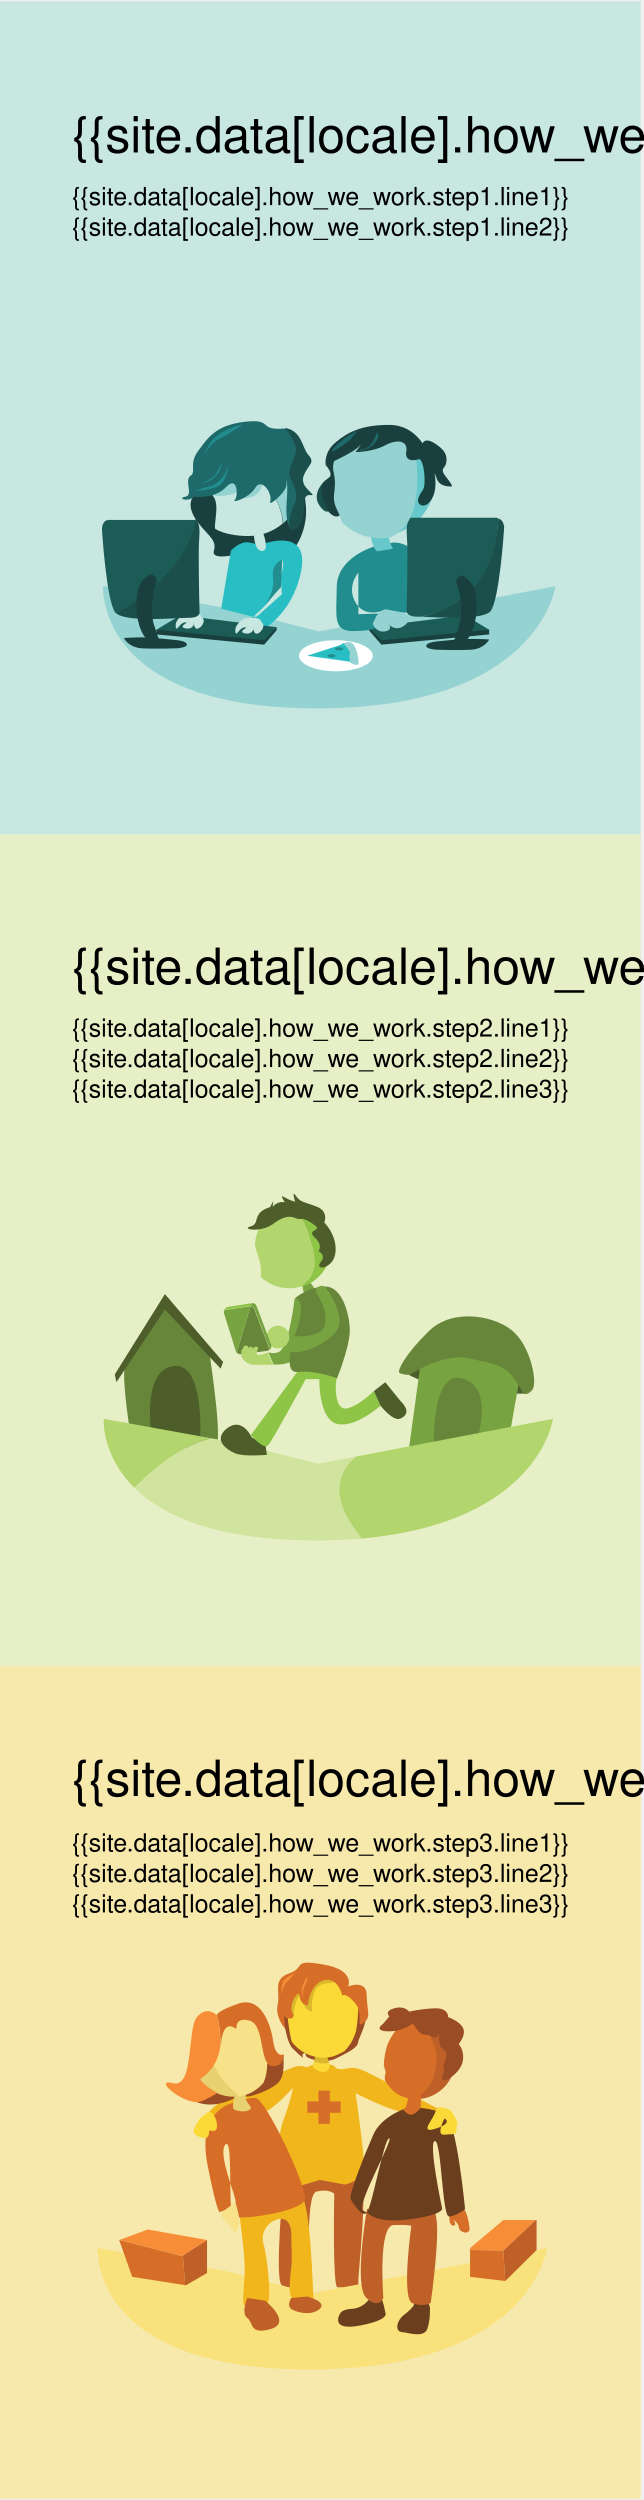
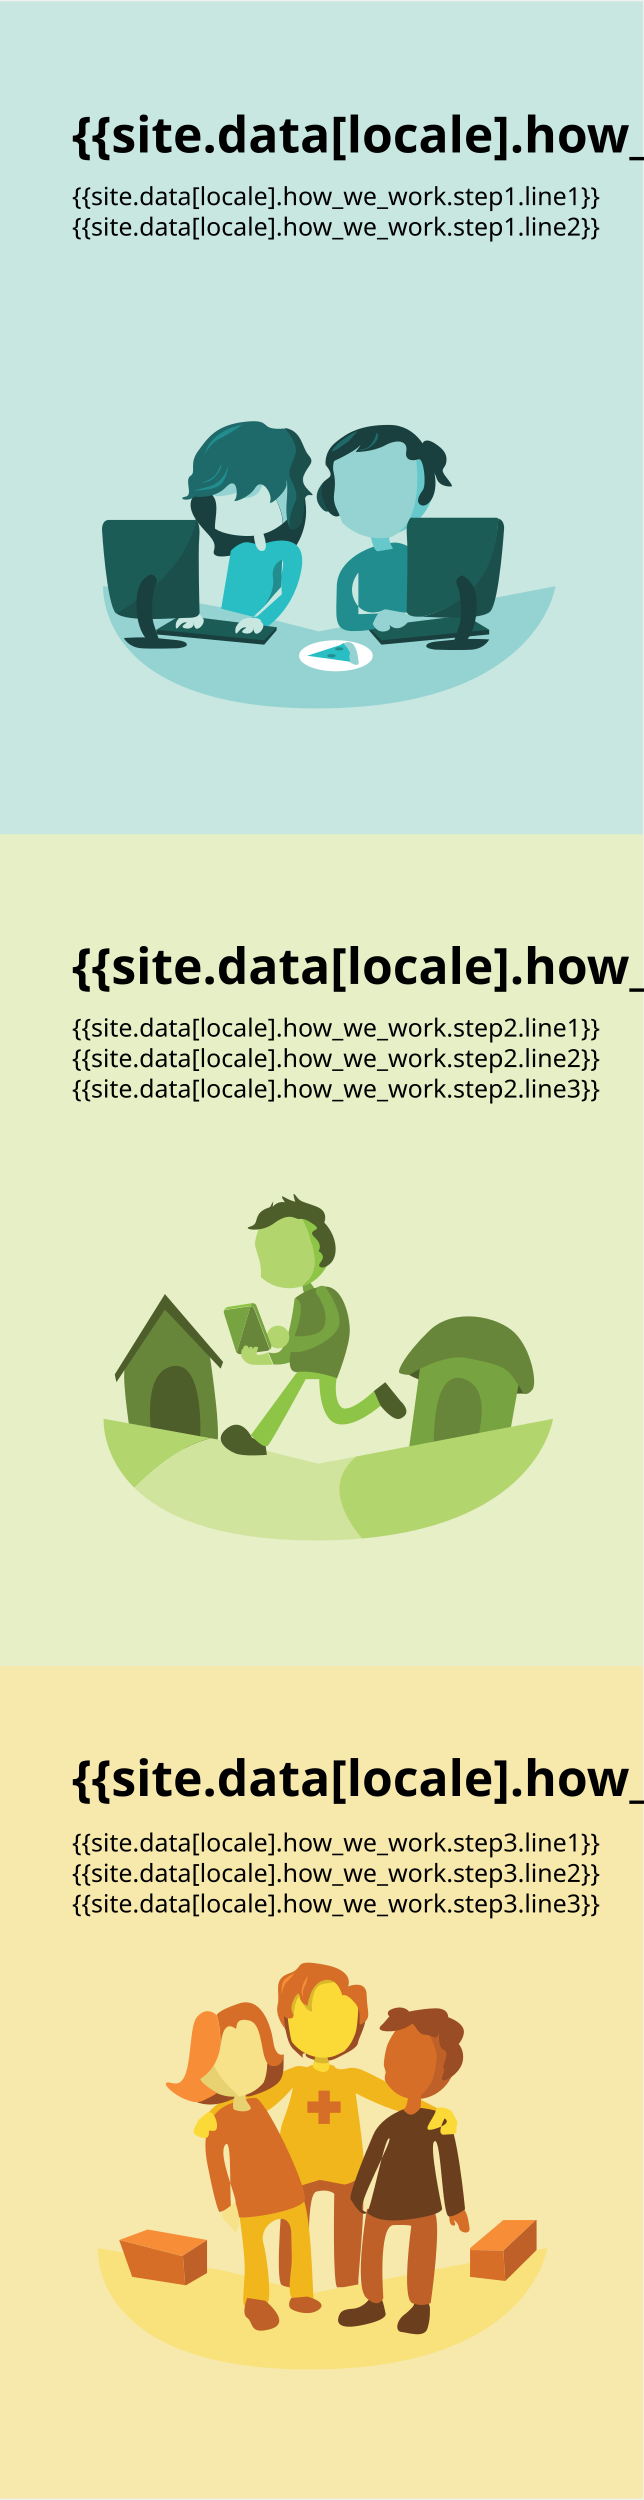
<svg xmlns="http://www.w3.org/2000/svg" width="100%" height="100%" viewBox="0 0 232 902" version="1.1">
  <defs />
  <g id="Page-1" stroke="none" stroke-width="1" fill="none" fill-rule="evenodd">
    <g id="Process-Template-Mobile">
      <g id="FullProcess">
        <g id="Process-PartThree" transform="translate(0, 601)">
-           <rect id="Rectangle-path" fill="#F7E8AC" x="0" y="0" width="231.2" height="300.5" />
+           <rect id="Rectangle-path" fill="#F7E8AC" x="0" y="0" width="100%" height="300.5" />
          <g id="Group" transform="translate(35, 107)">
            <path d="M67.3,79.1 C67.3,79.1 63.9,114.9 66.7,116.5 C69.5,118.1 72.2,119.7 74.9,118.5 C77.6,117.3 74.6,83.9 79.2,82.7 C83.7,81.6 85.6,83.5 85.6,83.5 C85.6,83.5 84.9,117.7 86.8,117.3 C88.8,116.9 94.6,119.1 94.3,115.8 C94,112.4 98.5,78.2 94.3,74.4 C90.2,70.9 67.3,79.1 67.3,79.1 L67.3,79.1 L67.3,79.1 Z" id="Shape" fill="#BE6028" />
            <path d="M46,111.3 L77.6,119.4 L162.4,103.1 C162.4,103.1 156.7,146.9 76.8,146.9 C-3.1,146.9 0.3,103.1 0.3,103.1 L46,111.3 L46,111.3 L46,111.3 Z" id="Shape" fill="#F9E27B" />
            <path d="M51.5,92.2 C51.5,92.2 53.3,104.6 53.3,110.4 C53.3,116.2 52.1,124 53.3,123.8 C54.5,123.6 60,125 61.6,122.8 C63.1,120.5 61.2,105.5 60.1,101.6 C58.9,97.8 61.3,94.1 64.6,92.9 C67.8,91.7 70.1,93.5 70.1,98.4 C70.1,103.3 70.5,106.5 70.1,110 C69.7,113.7 68.9,119.6 70.3,121 C71.7,122.4 78.4,122.8 78.1,121 C77.8,119.2 77.3,85.9 73.2,83.3 C68.9,80.7 51.5,92.2 51.5,92.2 L51.5,92.2 L51.5,92.2 Z" id="Shape" fill="#F1B61C" />
            <path d="M127.1,89.3 L127.1,91.6 C127.1,93.2 127.3,95 128.6,95 C130,95 128.6,92.9 128.6,92.9 C128.6,92.9 130.4,94 130.6,95.8 C130.8,97.6 134.8,98.5 134.4,95.8 C134,93.1 133.5,88.5 130.7,88.2 C128,87.9 127.1,89.3 127.1,89.3 L127.1,89.3 L127.1,89.3 Z" id="Shape" fill="#D66E27" />
            <path d="M47.1,48.4 C47.1,48.4 40.1,53.2 39.9,55.1 C39.7,57 47.8,59.7 48.8,58.3 C49.9,56.9 52.8,50.4 52,49.4 C51.3,48.4 47.1,48.4 47.1,48.4 L47.1,48.4 L47.1,48.4 Z" id="Shape" fill="#F1B61C" />
            <path d="M97.9,121.9 C97.9,121.9 95.8,124.8 92.1,125 C88.4,125.2 87.8,126.4 87.4,127.3 C87,128.2 85,133 95.2,131 C105.4,129 104.1,126.7 104.1,126.7 C104.1,126.7 103.1,121.1 102.3,121.1 C101.3,121.1 97.9,121.9 97.9,121.9 L97.9,121.9 L97.9,121.9 Z" id="Shape" fill="#6B3E1E" />
            <path d="M111.3,126.8 C107.8,129.2 107.5,133.2 109.9,133.4 C112.3,133.6 118,135.7 119.2,132.2 C120.4,128.7 120.1,124.4 120.1,124.4 L118.7,120.4 L114.3,121.2 C114.3,121.2 114.9,123.3 113.9,124.3 C112.9,125.5 111.3,126.8 111.3,126.8 L111.3,126.8 L111.3,126.8 Z" id="Shape" fill="#6B3E1E" />
            <path d="M76.6,37.4 C76.6,37.4 79.6,36.4 81.4,36.4 C83.2,36.4 85.6,37.4 85.6,37.4 C85.6,37.4 85.9,38.6 88.2,38.6 C90.5,38.6 91.9,36.9 97.3,39.6 C102.6,42.2 124.6,53.6 124.6,53.6 C124.6,53.6 120.8,55.1 113.6,54.7 C106.4,54.2 93.3,47.2 93.3,47.2 C93.3,47.2 96.4,68.7 96.4,73.8 C96.4,78.8 89.4,80.2 89.4,80.2 L80.4,78.5 L72.8,80.8 L65.8,74.4 C65.8,74.4 64.7,63.5 67.3,56.8 C69.9,50.1 70.7,45.2 70.7,45.2 C70.7,45.2 62.9,54.3 59.2,54.3 C55.5,54.3 52.2,46.5 52.2,46.5 C52.2,46.5 70.4,37.4 72.6,37.4 C75,37.4 75.9,38.3 76.6,37.4 L76.6,37.4 L76.6,37.4 Z" id="Shape" fill="#F1B61C" />
            <path d="M50,50.5 C50,50.5 35.9,52.2 39.8,72.7 C43.8,93.2 44.5,90 44.5,90 C44.5,90 49.7,88.8 50,86.6 C50.3,84.4 43.4,69.3 46.3,65.8 C49.2,62.4 47.2,89.8 49,91.6 C50.8,93.4 73.9,89.9 75,85.7 C76.2,81.6 60.6,48.7 57.1,48.9 C53.5,49 50.9,50.3 50,50.5 L50,50.5 L50,50.5 Z" id="Shape" fill="#D66E27" />
            <path d="M68.1,24.7 C68.1,24.7 68.8,29.1 70.5,31 C72.3,32.8 74.3,34.5 74.3,34.5 C74.3,34.5 73.7,32.7 74.9,32.8 C76.1,32.9 74.4,33.3 76,34.3 C77.5,35.2 82.4,36.6 86.4,34.6 C90.4,32.6 94,30.9 94.2,28.9 C94.4,26.9 99.2,19.6 95.6,16.7 C93.2,14.7 75.8,11.7 68.4,14.7 C64.9,16 68.1,24.7 68.1,24.7 L68.1,24.7 L68.1,24.7 Z" id="Shape" fill="#9A4C24" />
            <g id="Shape" transform="translate(32, 33)">
              <path d="M0.6,15.4 C0.6,15.4 6.4,21.4 17.3,16.2 C19.3,15.2 23,15.4 23,15.4 C23,15.4 29.7,13.7 33,10.8 C35.7,8.4 35.3,5.1 35.3,0.2 L20.2,8.7 L0.6,15.4 L0.6,15.4 L0.6,15.4 Z" fill="#9A4C24" />
              <path d="M4.7,23.8 C3.9,26.1 1,28.3 4.7,29.9 C8.4,31.4 8.4,29.3 8.4,28.1 C8.4,26.9 11,29.1 11.3,26.4 C11.5,23.8 9.5,19.4 7.2,21.7 C4.7,23.9 4.7,23.8 4.7,23.8 L4.7,23.8 L4.7,23.8 Z" fill="#FBDA37" />
            </g>
            <path d="M49.6,48.4 C49.6,48.4 48.4,52.8 49.6,53.2 C50.8,53.7 53.4,54.2 55.1,53.2 C56.8,52.2 52.5,50.3 53.9,47.4 C55.2,44.6 49.6,48.4 49.6,48.4 L49.6,48.4 L49.6,48.4 Z" id="Shape" fill="#E7D170" />
            <path d="M84,46.3 L79.9,46.3 L79.9,50.2 L75.9,50.2 L75.9,54.3 L79.9,54.3 L79.9,58.3 L84,58.3 L84,54.3 L87.9,54.3 L87.9,50.2 L84,50.2 L84,46.3 L84,46.3 Z" id="Shape" fill="#D66E27" />
            <g id="Shape" transform="translate(103, 20)">
              <path d="M1.2,19.7 C1.2,19.7 0.5,21.5 1,22.8 C3.4,26.9 7.1,29.4 12.3,29.4 C19.3,24.3 19.3,20.5 19.9,15.1 C20.4,11.3 16.9,4.8 14.5,0.9 C13.8,0.8 13,0.7 12.4,0.7 C10.3,0.7 8.2,1.2 6.4,2.1 C4.3,5 2.1,8.4 1.5,10.6 C0.3,15.3 0.5,17.3 0.5,17.3" fill="#D66E27" />
              <path d="M14.1,0.9 C16.4,4.7 20,11.3 19.5,15.1 C18.8,20.5 18.8,24.4 11.9,29.4 L12,29.4 C19.9,29.4 26.3,23 26.3,15.1 C26.3,7.8 20.9,1.8 14.1,0.9 L14.1,0.9 L14.1,0.9 Z" fill="#BE6028" />
            </g>
            <g id="Shape" transform="translate(77, 31)">
              <path d="M6.7,5.2 C6,5.4 5.2,5.5 3.8,5.4 C2.6,5.4 1.7,5.2 1.1,4.9 C0.9,5.9 0.8,6.9 1.2,7.2 C2.4,8.1 5.7,9.8 6.7,7.2 C7,6.7 7,6 6.7,5.2 L6.7,5.2 L6.7,5.2 Z" fill="#FBDA37" />
              <path d="M6.7,5.2 C6.3,2.9 4.6,0.5 4.6,0.5 L2.8,0.5 C2.8,0.5 1.6,2.9 1.3,4.9 C2,5.2 2.8,5.3 4,5.4 C5.2,5.5 6.1,5.4 6.7,5.2 L6.7,5.2 L6.7,5.2 Z" fill="#DBB82A" />
            </g>
            <path d="M103.1,22.3 C103.1,22.3 99.7,24.6 104.6,24.9 C109.4,25.1 112.5,23.1 113.5,22.3 C114.5,21.5 115.6,26.1 118.2,26.1 C120.8,26.1 122.4,28.4 123.1,26.1 C123.8,23.8 122.5,30.5 125.1,31.6 C127.7,32.7 124.2,37.4 125.1,38.3 C126,39.2 123.3,42.6 125.1,42.6 C126.9,42.6 131.5,39.2 132,35.4 C132.6,31.7 130.5,29.5 130.5,29.5 C130.5,29.5 133.4,26.1 132,23.6 C130.8,21.2 126.7,19.8 126.7,19.8 C126.7,19.8 127,16.4 121.8,16.6 C116.7,16.8 112.6,17.8 112.6,17.8 C112.6,17.8 111.1,15.5 107.2,16.6 C103.4,17.7 105.5,19.5 105.5,19.5 L103.1,22.3 L103.1,22.3 L103.1,22.3 Z" id="Shape" fill="#9A4C24" />
            <g id="Shape" transform="translate(67, 5)">
              <path d="M7,9.5 C9,12.9 10.4,12.9 10.4,12.9 C10.4,12.9 10.3,5.9 13.9,4.8 C16.2,4.2 18.4,2.8 19.7,1.8 C18.2,1.2 16.3,0.8 14.6,0.8 C12.6,0.8 10.9,1.2 9.1,1.9 C7.6,4.4 5.9,7.6 7,9.5 L7,9.5 L7,9.5 Z" fill="#DBB82A" />
              <path d="M19.7,1.6 C18.5,2.6 16.2,2.3 13.9,3 C10.2,4 10.4,12.7 10.4,12.7 C10.4,12.7 8.9,12.8 7,9.3 C5.9,7.5 7.6,4.2 9.3,1.7 C5.8,3.2 2.9,6 1.5,9.5 C1.6,15.4 2.6,21.6 3.3,23.7 C5.9,27.1 10,29.4 14.6,29.4 C17.7,29.4 18.7,28.9 22.2,27.1 C24,25.3 25.1,23.7 26.2,20.7 C27,18.4 27.3,12.1 27.4,8.5 C25.9,5.5 23.1,2.9 19.7,1.6 L19.7,1.6 L19.7,1.6 Z" fill="#FBDA37" />
              <path d="M0.6,11 C2.6,14.4 4,14.4 4,14.4 C4,14.4 3.9,7.4 7.5,6.3 C9.8,5.7 12,4.3 13.3,3.3 C11.8,2.7 9.9,2.3 8.2,2.3 C6.2,2.3 4.5,2.7 2.7,3.4 C1.2,5.9 -0.4,9.2 0.6,11 L0.6,11 L0.6,11 Z" fill="#DBB82A" />
            </g>
            <path d="M67.8,23.9 C67.8,23.9 64.1,19.6 65.2,15.2 C66.2,10.9 63.2,6.1 69.3,4 C75.4,2 70.1,-1.3 81.7,0.8 C93.3,2.8 90.6,8.7 90.6,8.7 C90.6,8.7 97.3,6 97.3,11.9 C97.4,17.9 99.1,19.7 96.1,21.9 C93.1,24.2 96.5,18.7 93.1,14.7 C89.7,10.7 88.5,12 88.5,12 C88.5,12 87,5.1 81.8,6.5 C76.7,7.9 76,15.6 76,15.6 C76,15.6 73.3,15.1 73.1,12.1 C73,9.1 68.9,15.5 70.5,18.2 C72.2,21.1 67.6,20.5 67.5,19.2 C67.3,17.8 67.8,23.9 67.8,23.9 L67.8,23.9 L67.8,23.9 Z" id="Shape" fill="#D66E27" />
            <path d="M75.9,5 C75.9,5 73.2,9 73.9,11.4 C74.7,13.7 74.8,14.4 74.8,14.4 C74.8,14.4 73.6,11.4 74.8,8.9 C76.1,6.6 75.9,5 75.9,5 L75.9,5 L75.9,5 Z" id="Shape" fill="#F78D36" />
            <path d="M71.4,3.9 C71.4,3.9 68,5.4 67.2,6.8 C66.4,8.3 66.6,11.9 66.6,11.9 C66.6,11.9 67,8.5 68.3,7.3 C69.5,6.2 71.4,3.9 71.4,3.9 L71.4,3.9 L71.4,3.9 Z" id="Shape" fill="#F78D36" />
            <g id="Shape" transform="translate(34, 19)">
              <path d="M9.1,19.6 C6.4,14.9 7.3,7.8 8.4,2.5 C3.9,4.9 0.9,9.7 0.9,15.2 C0.9,23.1 7.3,29.5 15.2,29.5 C15.9,29.5 16.7,29.4 17.3,29.3 C15.1,27.4 11.8,24.3 9.1,19.6 L9.1,19.6 L9.1,19.6 Z" fill="#E7D170" />
              <path d="M26,5.7 C23.4,2.8 19.6,0.8 15.2,0.8 C12.8,0.8 10.4,1.4 8.3,2.6 C7.1,7.9 6.3,15 9,19.7 C11.7,24.3 15,27.5 17.2,29.4 C20.7,28.9 23.9,27.1 26.1,24.4 C28.4,19.1 27.3,11.2 26,5.7 L26,5.7 L26,5.7 Z" fill="#F8E289" />
            </g>
            <path d="M97.4,89 C97.4,89 92.5,116.8 97.2,121.1 C101.8,125.4 103.3,121.1 103.3,121.1 C103.3,121.1 101.3,95 107,94.8 C112.7,94.6 113.4,95.1 113.4,95.1 C113.4,95.1 109.7,121.5 113.8,123 C117.9,124.5 120.4,122.9 120.4,122.9 C120.4,122.9 124.7,93.2 121.6,89.9 C118.7,86.7 97.4,89 97.4,89 L97.4,89 L97.4,89 Z" id="Shape" fill="#BE6028" />
            <g id="Shape" transform="translate(24, 14)">
              <path d="M19.1,5 C19.1,5 15.7,1.5 12.1,5.7 C8.4,9.9 11.2,31.7 3.3,29.6 C-4.6,27.5 8.4,38.7 14.1,36 C19.8,33.3 19.2,33.1 19.2,33.1 C19.2,33.1 13.7,29.9 13.3,28 C13.3,28 19.4,24.9 20.5,16.2 C20.5,13.2 20.3,8.4 19.1,4.9 L19.1,5 L19.1,5 L19.1,5 Z" fill="#F78D36" />
              <path d="M43.3,19.3 C43.3,19.3 40.4,20.5 39.6,14.6 C38.7,8.5 35.2,-2.1 26.8,1 C20.7,3.1 19.5,4.4 19.2,5 C20.4,8.7 20.6,13.3 20.6,16.3 C20.6,16.1 20.7,15.8 20.7,15.6 C21.6,6.4 25.2,9.5 26,9.9 C26.8,10.5 25.1,5.6 30.9,7 C36.7,8.4 34.4,22.6 39,23.4 C43.5,24 43.3,19.3 43.3,19.3 L43.3,19.3 L43.3,19.3 Z" fill="#D66E27" />
            </g>
            <path d="M112.6,52.3 C112.6,52.3 102.7,55 99.6,62.4 C96.4,69.7 90.7,84.1 91.5,85.5 C92.3,86.7 95.5,92.2 97.3,90.4 C99.1,88.7 103.6,63.5 105.4,63.5 C107.2,63.5 93.2,88.2 95.9,89.5 C98.6,90.7 100,94.4 112.9,92.7 C125.7,91 124.5,88.7 124.5,88.7 C124.5,88.7 119.4,64.9 121.9,64.5 C124.3,64.1 124.5,91.7 127,91.7 C129.4,91.7 132.8,89.1 132.8,89.1 C132.8,89.1 129.9,57.9 125.8,55.1 C121.2,52.2 112.6,52.3 112.6,52.3 L112.6,52.3 L112.6,52.3 Z" id="Shape" fill="#6B3E1E" />
            <path d="M111.5,54.2 C110.5,53.2 111.2,54.1 110.5,53.2 C112.5,52 112.3,46.2 112.5,45.3 C112.6,44.2 116.8,47.6 116.8,47.6 C117,46.7 116.9,53.1 116.6,52.7 C115.3,54.3 113.4,56 111.5,54.2 L111.5,54.2 L111.5,54.2 Z" id="Shape" fill="#D66E27" />
            <path d="M127.9,53.6 C127.9,53.6 122.8,50.7 122.2,53.6 C121.6,56.5 115.8,62.1 122.2,60 C128.6,58 125.4,56.3 125.4,56.3 C125.4,56.3 122,62.6 125.4,62.2 C128.8,61.8 129.9,62.6 129.7,59.9 C129.6,57.2 131.3,59.6 127.9,53.6 L127.9,53.6 L127.9,53.6 Z" id="Shape" fill="#FBDA37" />
            <path d="M54.2,121.1 C54.2,121.1 51.9,126.8 54.2,128.3 C56.5,129.8 54.8,134.6 62.7,132.3 C70.6,130 60.7,122.1 60.7,122.1 L54.2,121.1 L54.2,121.1 L54.2,121.1 Z" id="Shape" fill="#BE6028" />
            <path d="M70.1,121.1 C70.1,121.1 68.3,123.8 70.1,125.1 C71.9,126.3 77.3,127.7 80.3,125.1 C83.3,122.5 75.9,120.6 75.9,120.6 L70.1,121.1 L70.1,121.1 L70.1,121.1 Z" id="Shape" fill="#BE6028" />
            <path d="M46.1,89.4 C46.1,89.4 43.5,90.5 46.1,93.1 C48.7,95.7 49.9,97.7 49.9,97.7 C49.9,97.7 51.7,95.4 51.3,92.2 C50.8,89.1 49.9,86.6 49.9,86.6 L46.1,89.4 L46.1,89.4 L46.1,89.4 Z" id="Shape" fill="#F8E289" />
            <path d="M8,100.2 L18.3,96.4 L39.7,100.2 L30.7,106 L8,100.2 L8,100.2 Z" id="Shape" fill="#F78D36" />
            <g id="Shape" transform="translate(8, 100)">
              <path d="M22.7,6 L0,0.2 L4.7,13.5 L23.8,16.5 L23,5.8 L22.7,6 L22.7,6 Z" fill="#D66E27" />
              <path d="M23,5.8 L23.8,16.5 L24.1,16.5 L31.7,12.1 L31.7,0.2 L23,5.8 L23,5.8 Z" fill="#BE6028" />
            </g>
            <path d="M158.3,93 L146.6,93 L134.6,103.1 L134.6,103.8 L146.6,104 L158.3,93 L158.3,93 Z" id="Shape" fill="#F78D36" />
            <g id="Shape" transform="translate(134, 93)">
              <path d="M12.6,11 L0.6,10.8 L0.6,20.5 L13.3,22 L12.6,11 L12.6,11 Z" fill="#D66E27" />
              <path d="M24.6,0 L24.3,0 L12.6,11 L13.3,22 L24.6,10.8 L24.6,0 L24.6,0 Z" fill="#BE6028" />
            </g>
          </g>
        </g>
        <g id="Process-PartTwo" transform="translate(0, 300)">
-           <rect id="Rectangle-path" fill="#E6EFC6" x="0" y="0.5" width="231.2" height="300.5" />
+           <rect id="Rectangle-path" fill="#E6EFC6" x="0" y="0.5" width="100%" height="300.5" />
          <g id="Group" transform="translate(37, 130)">
            <path d="M10.5,90.2 C10.5,90.2 6.7,67.9 8.1,62.8 C9.5,57.6 23.3,41.3 23.3,41.3 C23.3,41.3 38.3,56.4 38.7,59 C39,61.6 43.9,93 40.4,92.5 C36.9,92 26.6,92.8 26.6,92.8 L10.5,90.2 L10.5,90.2 L10.5,90.2 Z" id="Shape" fill="#67863A" />
            <path d="M110.6,66.1 C110.6,66.1 117.9,70.3 130.5,71.7 C143,73.1 152,72.8 152,72.8 C152,72.8 155,72.8 152,67 C149,61.2 121.2,54.8 117.4,57.1 C113.8,59.5 110.6,66.1 110.6,66.1 L110.6,66.1 L110.6,66.1 Z" id="Shape" fill="#4D5E2B" />
            <path d="M5,68.7 L22.5,42.5 L42.6,63.8 L43.5,61.4 L22.5,36.9 L4.4,65.9 L5,68.7 L5,68.7 Z" id="Shape" fill="#4D5E2B" />
            <path d="M17.9,89.1 C17.9,89.1 13.5,65 25.3,62.9 C37,60.8 35.2,89.3 35.2,89.3 L17.9,89.1 L17.9,89.1 L17.9,89.1 Z" id="Shape" fill="#4D5E2B" />
            <path d="M110.6,92.3 L114.7,62.3 C114.7,62.3 121.2,57.7 133.7,59.1 C146.2,60.4 150.3,68.4 150.3,68.4 L145.7,94.2 L119.5,94.2 L110.6,92.3 L110.6,92.3 L110.6,92.3 Z" id="Shape" fill="#77A340" />
            <path d="M119.6,94.3 C119.6,94.3 117.8,63.3 130.4,67.5 C142.9,71.7 133.3,95.4 133.3,95.4 L119.6,94.3 L119.6,94.3 L119.6,94.3 Z" id="Shape" fill="#67863A" />
            <g id="Shape" transform="translate(0, 81)">
              <path d="M91.6,14.5 L77.8,17.1 L46.1,9.2 L39,7.9 C35.8,8.8 32.5,9.9 29.5,11.7 C22.5,15.8 16.4,21 11.6,25.9 C21.7,35.8 40.8,44.8 77,44.8 C83,44.8 88.6,44.5 93.7,44.1 C86.5,35.5 80.7,23.8 91.6,14.5 L91.6,14.5 L91.6,14.5 Z" fill="#D1E49E" />
              <path d="M29.5,11.7 C32.5,9.9 35.8,8.7 39,7.9 L0.4,0.9 C0.4,0.9 -0.5,14 11.5,25.8 C16.4,20.9 22.5,15.6 29.5,11.7 L29.5,11.7 L29.5,11.7 Z" fill="#B3D56E" />
              <path d="M162.5,0.9 L91.5,14.5 C80.5,23.9 86.5,35.5 93.6,44.1 C157.7,38.3 162.5,0.9 162.5,0.9 L162.5,0.9 L162.5,0.9 Z" fill="#B3D56E" />
            </g>
            <path d="M53.9,88.7 C53.9,88.7 50.5,81.2 45.1,85.2 C39.6,89.3 44.6,93 47.7,94.3 C50.8,95.7 59.3,94.9 59.3,94.9 L58.7,90.8 L53.9,88.7 L53.9,88.7 L53.9,88.7 Z" id="Shape" fill="#4D5E2B" />
            <path d="M70.3,64.9 L53.5,87.8 C53.5,87.8 58.1,93.1 59.7,91.5 C61.2,90 73.3,67.6 73.3,67.6 L78.2,67.6 C78.2,67.6 77.9,81.9 84.5,83.7 C91,85.5 100.4,77.1 100.4,77.1 L97.9,71.9 C97.9,71.9 91.3,78.3 87.4,78.2 C83.7,78.1 83.3,68.4 85.5,64 C87.8,59.8 70.3,64.9 70.3,64.9 L70.3,64.9 L70.3,64.9 Z" id="Shape" fill="#8EC547" />
            <path d="M69.3,38.5 C69.3,38.5 67.3,56.5 63.4,57.9 C61.4,58.6 59.8,57.9 59.8,57.9 L61.7,62.3 C61.7,62.3 73.3,63.6 74.5,51.9 C75.7,40.3 72.4,38.6 72.4,38.6 L69.3,38.5 L69.3,38.5 L69.3,38.5 L69.3,38.5 L69.3,38.5 L69.3,38.5 Z" id="Shape" fill="#77A340" />
            <path d="M72.2,32.5 C72.2,32.5 71.9,36.9 73.5,36.9 C75,36.9 77.3,37 76.4,34.9 C75.5,32.9 73.5,31.5 73.5,31.5 L72.2,32.5 L72.2,32.5 L72.2,32.5 Z" id="Shape" fill="#77A340" />
            <path d="M61.6,3.4 C61.6,3.4 60.7,4.9 59.6,7.1 C60.1,6.8 60.7,6.5 61.3,6.3 L61.6,3.4 L61.6,3.4 L61.6,3.4 Z" id="Shape" fill="#4D5E2B" />
            <path d="M60.3,10.3 C56.7,13.3 56.9,18.1 56.9,18.5 C56.9,18.9 63.7,15.9 64.3,13.8 C64.9,11.8 66.2,10.6 69.8,10.2 C73.5,9.9 68.9,11.6 69.2,13.8 C69.5,15.8 71.2,16.7 71.2,16.7 C71.2,16.7 70.9,12.6 72.9,12.6 C74.8,12.6 75.5,19.1 73.8,19.9 C72.1,20.7 78.7,18.1 78.7,15.1 C78.7,12 79,9 77.4,9 C75.8,9 69.2,6.1 66.1,6.4 C63,6.5 60.3,10.3 60.3,10.3 L60.3,10.3 L60.3,10.3 Z" id="Shape" fill="#4D5E2B" />
            <path d="M69.3,38.5 C69.3,38.5 74.2,34.2 80.4,34.2 C86.5,34.2 89.2,44.3 89.2,50.1 C89.2,55.9 84.6,67.3 84.6,67.3 C84.6,67.3 77,64.3 70.4,65 C63.9,65.8 70.4,48.8 70.4,48.8 C70.4,48.8 73.6,38.8 69.3,38.5 L69.3,38.5 L69.3,38.5 Z" id="Shape" fill="#67863A" />
            <path d="M80.2,34.2 C80.2,34.2 85.6,41 85.5,47 C85.4,53 74.1,57.5 70.9,57.8 C67.7,58.1 65.7,57.1 65.7,57.1 L65.7,51.8 C65.7,51.8 78.5,53.8 80.1,48.2 C81.8,42.7 77.2,36.8 77.2,36.8 C77.2,36.8 76.3,35.4 77.8,34.3 C79.4,33.5 80.2,34.2 80.2,34.2 L80.2,34.2 L80.2,34.2 Z" id="Shape" fill="#77A340" />
            <circle id="Oval" fill="#B3D56E" cx="63.3" cy="52.4" r="4.1" />
            <path d="M100.3,77.2 C100.3,77.2 104.9,83.1 107.5,81.8 C112.3,79.7 107.5,75.5 107.5,75.5 L102,68.7 L97.9,71.9 L100.3,77.2 L100.3,77.2 L100.3,77.2 Z" id="Shape" fill="#4D5E2B" />
            <g id="Shape" transform="translate(55, 4)">
              <path d="M21.6,20.6 C21.3,13.6 17.2,5.6 17.2,5.6 L15.5,1 C14.6,0.7 13.5,0.7 12.5,0.7 C10.2,0.7 7.9,1.2 6,2.1 C5.4,2.4 4.9,2.7 4.3,2.9 C2.3,6.9 -0.5,12.8 0.1,15.7 C1,19.4 2.5,21.7 2.1,26.7 L2.1,26.7 C4.7,29.3 8.4,30.8 12.5,30.8 C14,30.8 15.5,30.5 16.9,30.1 C19,28.5 21.9,25.2 21.6,20.6 L21.6,20.6 L21.6,20.6 Z" fill="#B3D56E" />
              <path d="M27.6,15.9 C27.6,8.6 22.4,2.6 15.4,1.1 L17.1,5.7 C17.1,5.7 21.2,13.6 21.5,20.7 C21.8,25.3 19,28.5 16.9,30.3 C23,28.4 27.6,22.6 27.6,15.9 L27.6,15.9 L27.6,15.9 Z" fill="#8EC547" />
            </g>
            <path d="M61.5,5.3 C61.5,5.3 57.7,5.9 56.3,8.2 C55,10.3 56,11.8 53.1,12.6 C50.1,13.4 57.1,15.1 62.1,11.2 C67.3,7.4 69.4,9.7 70.6,9.8 C71.9,9.9 72.6,9.2 76.2,11.8 C79.9,14.3 73.3,13.3 76.5,16.4 C79.7,19.4 77.9,21.4 77.9,21.4 C77.9,21.4 80.8,22.8 78.8,25.2 C76.9,27.6 79.7,27.3 79.7,27.3 C79.7,27.3 84.1,26.4 84.1,20.7 C84.1,15 80,11.1 80,11.1 C80,11.1 81.8,7 77.1,5.3 C72.5,3.5 71.5,3.9 69.8,1.5 C68,-1 69.5,3.6 69.5,3.6 C69.5,3.6 67.5,3.1 65.5,1.9 C63.6,0.7 65.8,3.8 65.8,3.8 C65.8,3.8 63.4,3.1 61.5,5.3 L61.5,5.3 L61.5,5.3 Z" id="Shape" fill="#4D5E2B" />
            <g id="Shape" transform="translate(43, 41)">
              <path d="M17,15.2 L11.8,1.4 C11.5,0.8 10.9,0.3 10.4,0.3 L5.4,17 C5.7,17.3 6.3,17.7 6.9,17.6 L16.3,16.4 C16.6,16.4 16.8,16.3 17,16.1 C17.2,15.9 17.2,15.4 17,15.2 L17,15.2 L17,15.2 Z" fill="#67863A" />
              <path d="M10,0.3 L1.5,1.6 C1.2,1.6 1,1.7 0.8,1.9 C0.7,2.2 0.7,2.5 0.8,2.8 L5.1,16.5 C5.2,16.8 5.4,16.8 5.4,17.1 L10.4,0.4 C10.3,0.3 10.1,0.3 10,0.3 L10,0.3 L10,0.3 Z" fill="#77A340" />
            </g>
            <path d="M50.1,59.4 C50.1,59.4 51.4,62.4 54.4,62.4 C57.4,62.5 61.5,62.4 61.5,62.4 L59.6,58 C59.6,58 55,59.9 55.6,58 C56.2,56.1 56.5,55.9 55.3,55.9 C54.1,55.9 54.1,57.3 54.1,57.3 C54.1,57.3 54.4,55.9 53.6,55.9 C52.7,55.8 52.3,57.2 52.3,57.2 C52.3,57.2 53.2,55.8 52,55.5 C50.7,55.2 50.6,56.9 50.6,56.9 C50.6,56.9 49.9,56 50.1,59.4 L50.1,59.4 L50.1,59.4 Z" id="Shape" fill="#B3D56E" />
            <g id="Shape" transform="translate(43, 40)">
              <path d="M10.8,0.2 L2.3,1.5 C1.6,1.6 1,2.2 0.9,2.8 C1.2,2.7 1.2,2.5 1.6,2.5 L10.1,1.2 L10.6,1.2 L10.8,0.2 L10.8,0.2 L10.8,0.2 L10.8,0.2 Z" fill="#8EC547" />
              <path d="M17.8,15.1 L12.6,1.3 C12.3,0.4 11.7,0.1 10.8,0.2 L10.5,1.3 C11.1,1.4 11.7,1.8 11.9,2.4 L17.1,16.2 C17.2,16.5 17.2,16.9 17.2,17.1 C17.8,16.8 18.1,15.9 17.8,15.1 L17.8,15.1 L17.8,15.1 Z" fill="#77A340" />
            </g>
            <path d="M110.6,66.1 C110.6,66.1 122.8,58.2 131.6,60 C140.5,61.8 144.8,62.7 147.5,66.1 C150.1,69.5 151.9,72.8 151.9,72.8 C151.9,72.8 153.3,73.7 155.1,71.4 C156.9,69.1 154.8,57 148.8,51 C142.8,44.9 126.7,41.5 117.8,50.2 C108.9,58.9 106.5,64.4 107,65.2 C107.4,65.9 110.6,66.1 110.6,66.1 L110.6,66.1 L110.6,66.1 Z" id="Shape" fill="#67863A" />
          </g>
        </g>
        <g id="Process-PartOne">
-           <rect id="Rectangle-path" fill="#C7E7E0" x="0" y="0.5" width="231.2" height="300.5" />
+           <rect id="Rectangle-path" fill="#C7E7E0" x="0" y="0.5" width="100%" height="300.5" />
          <g id="Group" transform="translate(36, 151)">
            <path d="M120.8,22.6 C120.8,16.1 117.6,10.4 112.7,6.8 C114.5,15.8 117.1,37.1 104.4,42.1 C113.7,40.4 120.8,32.3 120.8,22.6 L120.8,22.6 L120.8,22.6 Z" id="Shape" fill="#66C8CB" />
            <path d="M34.5,27.3 C34.5,27.3 30.8,29.9 34.2,35.7 C37.8,41.6 42.5,43.3 41.2,47.6 C39.8,51.9 51.4,48.7 54.1,47.6 C56.8,46.5 69.1,46.4 69.1,47.6 C69.1,48.8 75,41.7 74.4,32.1 C73.7,22.5 70.7,13.2 62.8,14.3 C54.7,15.4 34.5,27.3 34.5,27.3 L34.5,27.3 L34.5,27.3 Z" id="Shape" fill="#19403E" />
            <path d="M47.1,68.7 L79,76.8 L164.4,60.5 C164.4,60.5 158.7,104.6 78.3,104.6 C49.1,104.6 30.9,98.7 19.6,91.3 C-7.10542736e-15,78.3 1.2,60.4 1.2,60.4 L47.1,68.7 L47.1,68.7 L47.1,68.7 Z" id="Shape" fill="#94D3D2" />
            <path d="M73.5,22.6 C73.5,11.6 64.6,2.7 53.6,2.7 C47.4,2.7 42,5.7 38.3,10.1 L54.9,17.8 L59.9,22.6 C59.9,22.6 66.1,31.6 66.1,37.8 C70.5,34.3 73.5,28.8 73.5,22.6 L73.5,22.6 L73.5,22.6 Z" id="Shape" fill="#94D3D2" />
            <path d="M59.8,45 C59.8,45 75.9,39.3 72.6,55.3 C69.3,71.4 57.6,76.9 57.6,76.9 L52.2,73.9 C52.2,73.9 59.9,68.5 62.6,63.6 C65.3,58.7 66.9,52.2 65.8,51.1 C64.7,50 65.7,63.4 65.7,63.4 L56.3,71.8 L43.8,68.6 L47.3,47.7 C47.3,47.7 50.6,44.1 53.8,44.7 C56.9,45.3 58.6,45.7 58.6,45.7 L59.8,45 L59.8,45 L59.8,45 Z" id="Shape" fill="#28BEC3" />
            <path d="M97.1,76.4 L101.6,81.6 L140.5,77.9 L140.5,76.2 L97.1,75.3 L97.1,76.4 L97.1,76.4 Z" id="Shape" fill="#19403E" />
            <path d="M97.1,75.3 L101.6,80 L140.5,76.2 L131.8,71 L97.1,75.3 L97.1,75.3 Z" id="Shape" fill="#1C5C57" />
            <path d="M63.8,76.4 L59.3,81.6 L20.4,77.9 L20.4,76.2 L63.8,75.3 L63.8,76.4 L63.8,76.4 Z" id="Shape" fill="#19403E" />
            <path d="M63.8,75.3 L59.3,80 L20.4,76.2 L29.1,71 L63.8,75.3 L63.8,75.3 Z" id="Shape" fill="#1C5C57" />
            <path d="M99,46.2 C99,46.2 85.6,50 85.5,60.8 C85.4,71.6 83.9,76.9 91.8,76.7 C99.6,76.7 101.7,74.6 101.7,74.6 L103.2,68.9 C103.2,68.9 96,72.5 92.4,66.6 C88.8,60.7 93.3,55.6 93.3,55.6 L93.3,70.6 L119.9,69.7 L116.2,50.2 C116.2,50.2 110.8,43.7 104.9,44.9 L99,46.2 L99,46.2 L99,46.2 Z" id="Shape" fill="#218D8F" />
            <path d="M81.1,22.6 C81.1,22.6 76.3,26.8 79.2,31.3 C82.2,35.8 83.5,32.3 83.5,32.3 L81.1,22.6 L81.1,22.6 L81.1,22.6 Z" id="Shape" fill="#1B4F4C" />
            <g id="Shape" transform="translate(110, 35)">
              <path d="M33.8,1.1 C31.9,27 15,34.4 6.2,36.5 C12.2,36.8 27.9,37.8 30.9,34.6 C34.2,31 35.9,4.4 35.9,4.4 C35.9,4.4 35.9,1.6 33.8,1.1 L33.8,1.1 L33.8,1.1 Z" fill="#1B4F4C" />
              <path d="M33.8,1.1 C33.5,1 33.5,0.8 33.1,0.8 L2.1,0.8 C2.1,0.8 0.3,2.1 0.8,7.4 C1.3,12.8 0.7,34.3 0.7,34.3 C0.7,34.3 0.4,36.5 4.6,36.5 L6.1,36.5 C15.1,34.5 32.8,27.4 33.8,1.1 L33.8,1.1 L33.8,1.1 Z" fill="#1C5C57" />
            </g>
            <path d="M130.8,56.6 C130.8,56.6 127.6,57.3 129,60.3 C130.4,63.3 130.8,71.3 129.7,74.6 C128.6,78.1 127.7,80.6 127.7,80.6 C127.7,80.6 129.2,83.1 131.8,80.6 C134.4,78.1 136,73.5 136,67 C135.9,60.7 133.7,58.2 130.8,56.6 L130.8,56.6 L130.8,56.6 Z" id="Shape" fill="#19403E" />
            <path d="M140.5,79.7 C140.5,79.7 139,83 134.2,83.4 C129.4,83.7 121.2,83.4 121.2,83.4 C121.2,83.4 117,83.1 117.9,81.7 C118.8,80.3 123,80.4 128,79.8 C132.8,79.2 140.5,79.7 140.5,79.7 L140.5,79.7 L140.5,79.7 Z" id="Shape" fill="#19403E" />
            <path d="M116.1,10 C116.1,10 116.4,6.3 120.6,8.8 C124.8,11.4 125.4,13.5 125,15.9 C124.6,18.3 122.3,17.9 125.1,21.3 C127.9,24.8 126.9,24.5 126.9,24.5 C126.9,24.5 122.6,25 121.5,21.5 C120.5,18 117.7,18.8 117.7,14.6" id="Shape" fill="#19403E" />
            <path d="M104.3,42.2 C104.3,44.7 105.8,47 105.8,47 C105.8,47 102,47.6 100.4,47.9 C98.8,48.2 97.7,42.3 97.7,42.3 L104.3,42.3 L104.3,42.2 L104.3,42.2 L104.3,42.2 Z" id="Shape" fill="#66C8CB" />
            <path d="M98.5,74.1 C98.5,74.1 99.7,77.4 102.9,76.8 C106.1,76.2 104.2,74.1 104.2,74.1 C104.2,74.1 105.7,76.3 108.4,75.5 C111.1,74.6 114,70.7 108.4,69.8 C102.8,68.9 103.4,68.4 101.5,69.5 C99.9,70.2 98.5,74.1 98.5,74.1 L98.5,74.1 L98.5,74.1 Z" id="Shape" fill="#94D3D2" />
            <path d="M55.6,42.2 C55.6,42.2 55.9,48.1 58.7,47.8 C61.5,47.5 58.7,40.7 58.7,40.7" id="Shape" fill="#C7E7E0" />
            <path d="M54.1,71.9 C50.4,71.9 49,75.5 49,75.5 C49,75.5 48.4,79.1 50.1,76.8 C51.8,74.7 52.9,75.5 52.9,75.5 C52.9,75.5 49.9,77 52.3,77.5 C54.6,78 55.6,76.5 55.5,75.5 C55.4,74.5 55.2,78.1 56.9,77.6 C58.5,77.1 59.7,74.6 58.6,73.8 C57.7,72.9 58.9,71.9 54.1,71.9 L54.1,71.9 L54.1,71.9 Z" id="Shape" fill="#C7E7E0" />
            <path d="M32.6,70.1 C28.9,70.1 27.5,73.7 27.5,73.7 C27.5,73.7 26.9,77.3 28.6,75 C30.3,72.9 31.4,73.7 31.4,73.7 C31.4,73.7 28.4,75.2 30.8,75.7 C33.1,76.2 34.1,74.7 34,73.7 C33.9,72.7 33.7,76.3 35.4,75.8 C37,75.3 38.2,72.8 37.1,72 C36,71.1 37.3,70.1 32.6,70.1 L32.6,70.1 L32.6,70.1 Z" id="Shape" fill="#C7E7E0" />
            <path d="M8.7,79.2 C8.7,79.2 10.2,82.5 15,82.9 C19.8,83.2 28,82.9 28,82.9 C28,82.9 32.2,82.6 31.3,81.2 C30.4,79.8 26.2,79.9 21.2,79.3 C16.3,78.6 8.7,79.2 8.7,79.2 L8.7,79.2 L8.7,79.2 Z" id="Shape" fill="#19403E" />
            <ellipse id="Oval" fill="#FFFFFF" cx="85.2" cy="85.6" rx="13.3" ry="5.6" />
            <path d="M65.8,50.9 C65.8,50.9 61.7,52.4 62.5,57.4 C63.2,62.2 60,67.1 58.9,68 C57.9,68.9 58.9,68 58.9,68 L65.4,60.8 L65.8,50.9 L65.8,50.9 L65.8,50.9 Z" id="Shape" fill="#218D8F" />
            <path d="M64.6,18.8 C64.6,18.8 66.5,20.9 65.9,22.6 C65.2,24.3 62.6,28 62.6,28 C62.6,28 65.4,26.3 66.1,24.3 C66.7,22.4 67.1,21 66.7,20.1 C66.2,19.5 64.6,18.8 64.6,18.8 L64.6,18.8 L64.6,18.8 Z" id="Shape" fill="#218D8F" />
            <path d="M85.2,13.5 L81.5,16.8 C81.5,16.8 84.5,20 82.7,21.3 C81,22.6 80,23.1 80,26 C80,28.9 82.5,33.6 82.5,33.6 C82.5,33.6 86.2,38.3 88.4,32.3 C90.7,26.4 85.2,13.5 85.2,13.5 L85.2,13.5 L85.2,13.5 Z" id="Shape" fill="#19403E" />
            <path d="M113,7.4 C109.7,5 105.6,3.5 101.2,3.5 C96.2,3.5 91.7,5.3 88.2,8.3 C85.9,11.5 83.4,15.9 84.4,19.5 C85.9,26.3 83,27.6 85.6,32.9 C86.5,34.7 87,36.2 87.5,37.6 C91.1,41.1 95.8,43.2 101.2,43.2 C102.4,43.2 103.5,43.1 104.8,42.9 C117.4,37.7 114.9,16.5 113,7.4 L113,7.4 L113,7.4 Z" id="Shape" fill="#94D3D2" />
            <path d="M81.5,16.8 C89.1,13.3 92.6,11.2 93.7,9.9 C94.9,8.7 92.3,12.1 92.3,12.1 C92.3,12.1 98.5,12.1 102.9,9.7 C107.3,7.3 111.2,8 110.6,11.7 C109.9,15.4 113,15.4 115,14.7 C116.9,14 118,24 116.5,25.9 C115.1,27.8 113.8,30.3 116,31.3 C118.3,32.2 122.3,28 120.8,19.9 C119.3,11.8 114.5,2.3 104.4,2.3 C94.3,2.3 89.4,5 85.1,8.6 C80.7,12.2 81.5,16.8 81.5,16.8 L81.5,16.8 L81.5,16.8 Z" id="Shape" fill="#19403E" />
            <path d="M93.1,4.4 C93.1,4.4 87.2,7.1 84.4,10.7 C81.6,14.4 90,8 90,8 L93.1,4.4 L93.1,4.4 L93.1,4.4 Z" id="Shape" fill="#1E6969" />
            <path d="M99.9,5.1 C99.9,5.1 98.6,10.5 95.1,11 C91.6,11.5 96,12.2 98.8,9.3 C101.7,6.3 99.9,5.1 99.9,5.1 L99.9,5.1 L99.9,5.1 Z" id="Shape" fill="#1E6969" />
            <g id="Shape" transform="translate(74, 80)">
              <path d="M16.4,4.4 C16.4,4.4 15.6,2.7 14.6,1.7 C14.3,1.4 14.3,1.2 14.1,1 C13.3,1.3 12.8,1.7 12.8,1.7 L0.8,5.6 L16,7.7 C16,7.7 16.3,8 16.7,8 C15.8,6.4 16.4,4.4 16.4,4.4 L16.4,4.4 L16.4,4.4 Z" fill="#28BEC3" />
              <path d="M19.4,7.7 C19.1,5 18.3,1.2 16.4,0.8 C15.5,0.5 14.7,0.8 14,1.1 C14,1.4 14.3,1.4 14.5,1.8 C15.6,2.7 16.3,4.5 16.3,4.5 C16.3,4.5 15.8,6.5 16.6,8.2 C17.7,8.8 19.7,9.6 19.4,7.7 L19.4,7.7 L19.4,7.7 Z" fill="#94D3D2" />
            </g>
            <ellipse id="Oval" fill="#218D8F" cx="86.4" cy="83.1" rx="1.5" ry="0.6" />
            <ellipse id="Oval" fill="#218D8F" cx="83.6" cy="85.6" rx="1.5" ry="0.6" />
            <path d="M59.9,22.6 L54.9,17.8 L44.6,13 C42.8,15.8 37.2,23.3 40.9,28 C43.3,31 41.2,37.4 41.6,39.8 C44.6,41.7 49.7,42.4 53.6,42.4 C58.4,42.4 62.6,40.7 66,37.9 C66.1,31.7 59.9,22.6 59.9,22.6 L59.9,22.6 L59.9,22.6 Z" id="Shape" fill="#C7E7E0" />
            <path d="M36,27.3 C40.8,26.4 40.3,28.4 43.6,28 C55.8,26.7 51,21.5 50.5,21.5 L36,27.3 L36,27.3 L36,27.3 Z" id="Shape" fill="#94D3D2" />
            <path d="M49.6,29.1 C54.4,28.2 51.6,29.2 54.9,28.2 C59,26.9 59.2,21.6 58.6,21.6 L49.6,29.1 L49.6,29.1 L49.6,29.1 Z" id="Shape" fill="#94D3D2" />
            <g id="Shape" transform="translate(29, 0)">
              <g id="Group">
                <path d="M42.2,30.3 C43.3,28 41.9,25 40.5,22.1 C39.1,19.1 40.8,17.4 42.2,13.1 C43.2,9.9 40.2,5.9 38.3,3.8 C37.7,3.7 37.1,3.5 36.4,3.7 C28.1,4 33.6,1.95399252e-14 23.2,1.2 C12.8,2.4 9.9,7.1 6.5,11.7 C3,16.4 6,19.3 3.7,20.7 C1.4,22.3 4.9,27.7 1.9,28.2 C-1.1,28.7 2.4,30.4 5.2,28.2 C5.2,28.2 12.4,29.2 16.6,24.7 C20.8,20.3 21,28.2 19.7,29.4 C18.5,30.6 24.7,28.9 27.1,25 C29.5,21.1 33.4,27.2 32.5,29.8 C31.5,32.4 38.8,26.2 38.4,23.5 C38.1,20.7 39.1,22.7 38.4,30.5 C38.1,35.3 38.7,38.9 40.2,40.2 C39.1,38 41.2,32.4 42.2,30.3 L42.2,30.3 L42.2,30.3 Z" id="Shape" fill="#1E6969" />
                <path d="M44.5,20.8 C46.1,16.6 48.9,16.1 46.3,13.2 C43.9,10.5 44,4.3 37.7,3.4 C39.5,5.5 42.5,9.6 41.6,12.7 C40.2,17.2 38.5,18.9 39.9,21.7 C41.3,24.7 42.6,27.6 41.6,29.9 C40.5,32.2 38.5,37.7 39.8,39.6 C40.7,40.4 41.8,40.2 43,38.7 C46.1,35 43.1,27.4 46.8,27.6 C50.5,28.2 42.8,25 44.5,20.8 L44.5,20.8 L44.5,20.8 Z" id="Shape" fill="#1B4F4C" />
              </g>
              <path d="M22.5,2.2 C22.5,2.2 12.3,3.9 9.4,11.4 C6.5,18.9 8.9,9.7 14.4,7.2 C19.7,4.4 22.5,2.2 22.5,2.2 L22.5,2.2 L22.5,2.2 Z" fill="#218D8F" />
              <path d="M17.4,16.8 C17.4,16.8 16,23 10.5,24.5 L4.9,26 C4.9,26 12.5,26.1 14.8,23.6 C17.2,21.1 17.4,16.8 17.4,16.8 L17.4,16.8 L17.4,16.8 Z" fill="#218D8F" />
              <path d="M7.6,23.2 C7.6,23.2 10.3,23.2 12.1,21.5 C13.9,19.9 14.9,17.8 14.9,16.7 C14.9,15.6 14.3,18.2 12.7,20.3 C10.9,22.4 7.6,23.2 7.6,23.2 L7.6,23.2 L7.6,23.2 Z" fill="#218D8F" />
            </g>
            <g id="Shape" transform="translate(0, 36)">
              <path d="M5.8,34.1 C9.1,37.7 27.6,35.9 32.1,35.9 C36.6,35.9 36,33.7 36,33.7 C36,33.7 35.4,12.2 35.9,6.8 C36.4,1.4 34.6,0.2 34.6,0.2 C30.5,20.8 5.8,34.1 5.8,34.1 L5.8,34.1 L5.8,34.1 Z" fill="#1B4F4C" />
              <path d="M0.8,4.1 C0.8,4.1 2.4,30.7 5.8,34.3 C5.8,34.3 30.7,21.5 34.7,0.6 L3.7,0.6 C0.6,0.3 0.8,4.1 0.8,4.1 L0.8,4.1 L0.8,4.1 Z" fill="#1C5C57" />
            </g>
            <path d="M18.4,56.2 C18.4,56.2 21.6,56.9 20.2,59.9 C18.8,62.9 18.4,70.9 19.5,74.2 C20.6,77.7 21.5,80.2 21.5,80.2 C21.5,80.2 20,82.7 17.4,80.2 C14.8,77.7 13.2,73.1 13.2,66.6 C13.3,60.1 15.4,57.6 18.4,56.2 L18.4,56.2 L18.4,56.2 Z" id="Shape" fill="#19403E" />
          </g>
        </g>
-         <g id="Step3" transform="translate(26, 630)" font-family="Helvetica" font-weight="normal">
-           <text id="{{site.data[locale].how_we_work.step3.line1}}" fill="#000000" font-size="9">
+         <g id="Step3" transform="translate(26, 630)" font-family="Hind" font-weight="700">
+           <text id="{{site.data[locale].how_we_work.step3.line1}}" fill="#000000" font-size="9" font-weight="300">
            <tspan x="0" y="38">{{site.data[locale].how_we_work.step3.line1}}</tspan>
          </text>
-           <text id="{{site.data[locale].how_we_work.step3.line2}}" fill="#000000" font-size="9">
+           <text id="{{site.data[locale].how_we_work.step3.line2}}" fill="#000000" font-size="9" font-weight="300">
            <tspan x="0" y="49">{{site.data[locale].how_we_work.step3.line2}}</tspan>
          </text>
-           <text id="{{site.data[locale].how_we_work.step3.line3}}" fill="#000000" font-size="9">
+           <text id="{{site.data[locale].how_we_work.step3.line3}}" fill="#000000" font-size="9" font-weight="300">
            <tspan x="0" y="60">{{site.data[locale].how_we_work.step3.line3}}</tspan>
          </text>
-           <text id="{{site.data[locale].how_we_work.step3.text}}" fill="#535454" font-size="18">
+           <text id="{{site.data[locale].how_we_work.step3.text}}" fill="#535454" font-size="18" font-weight="700">
            <tspan x="0" y="18" fill="#000000">{{site.data[locale].how_we_work.step3.text}}</tspan>
          </text>
        </g>
-         <g id="Step2" transform="translate(26, 337)" font-family="Helvetica" font-weight="normal">
-           <text id="{{site.data[locale].how_we_work.step2.line1}}" fill="#000000" font-size="9">
+         <g id="Step2" transform="translate(26, 337)" font-family="Hind" font-weight="700">
+           <text id="{{site.data[locale].how_we_work.step2.line1}}" fill="#000000" font-size="9" font-weight="300">
            <tspan x="0" y="37">{{site.data[locale].how_we_work.step2.line1}}</tspan>
          </text>
-           <text id="{{site.data[locale].how_we_work.step2.line2}}" fill="#000000" font-size="9">
+           <text id="{{site.data[locale].how_we_work.step2.line2}}" fill="#000000" font-size="9" font-weight="300">
            <tspan x="0" y="48">{{site.data[locale].how_we_work.step2.line2}}</tspan>
          </text>
-           <text id="{{site.data[locale].how_we_work.step2.line3}}" fill="#000000" font-size="9">
+           <text id="{{site.data[locale].how_we_work.step2.line3}}" fill="#000000" font-size="9" font-weight="300">
            <tspan x="0" y="59">{{site.data[locale].how_we_work.step2.line3}}</tspan>
          </text>
-           <text id="{{site.data[locale].how_we_work.step2.text}}" fill="#535454" font-size="18">
+           <text id="{{site.data[locale].how_we_work.step2.text}}" fill="#535454" font-size="18" font-weight="700">
            <tspan x="0" y="18" fill="#000000">{{site.data[locale].how_we_work.step2.text}}</tspan>
          </text>
        </g>
-         <g id="Step1" transform="translate(26, 37)" font-family="Helvetica" font-weight="normal">
-           <text id="{{site.data[locale].how_we_work.step1.line1}}" fill="#000000" font-size="9">
+         <g id="Step1" transform="translate(26, 37)" font-family="Hind" font-weight="700">
+           <text id="{{site.data[locale].how_we_work.step1.line1}}" fill="#000000" font-size="9" font-weight="300">
            <tspan x="0" y="37">{{site.data[locale].how_we_work.step1.line1}}</tspan>
          </text>
-           <text id="{{site.data[locale].how_we_work.step1.line2}}" fill="#000000" font-size="9">
+           <text id="{{site.data[locale].how_we_work.step1.line2}}" fill="#000000" font-size="9" font-weight="300">
            <tspan x="0" y="48">{{site.data[locale].how_we_work.step1.line2}}</tspan>
          </text>
-           <text id="{{site.data[locale].how_we_work.step1.text}}" fill="#535454" font-size="18">
+           <text id="{{site.data[locale].how_we_work.step1.text}}" fill="#535454" font-size="18" font-weight="700">
            <tspan x="0" y="18" fill="#000000">{{site.data[locale].how_we_work.step1.text}}</tspan>
          </text>
        </g>
      </g>
    </g>
  </g>
</svg>
